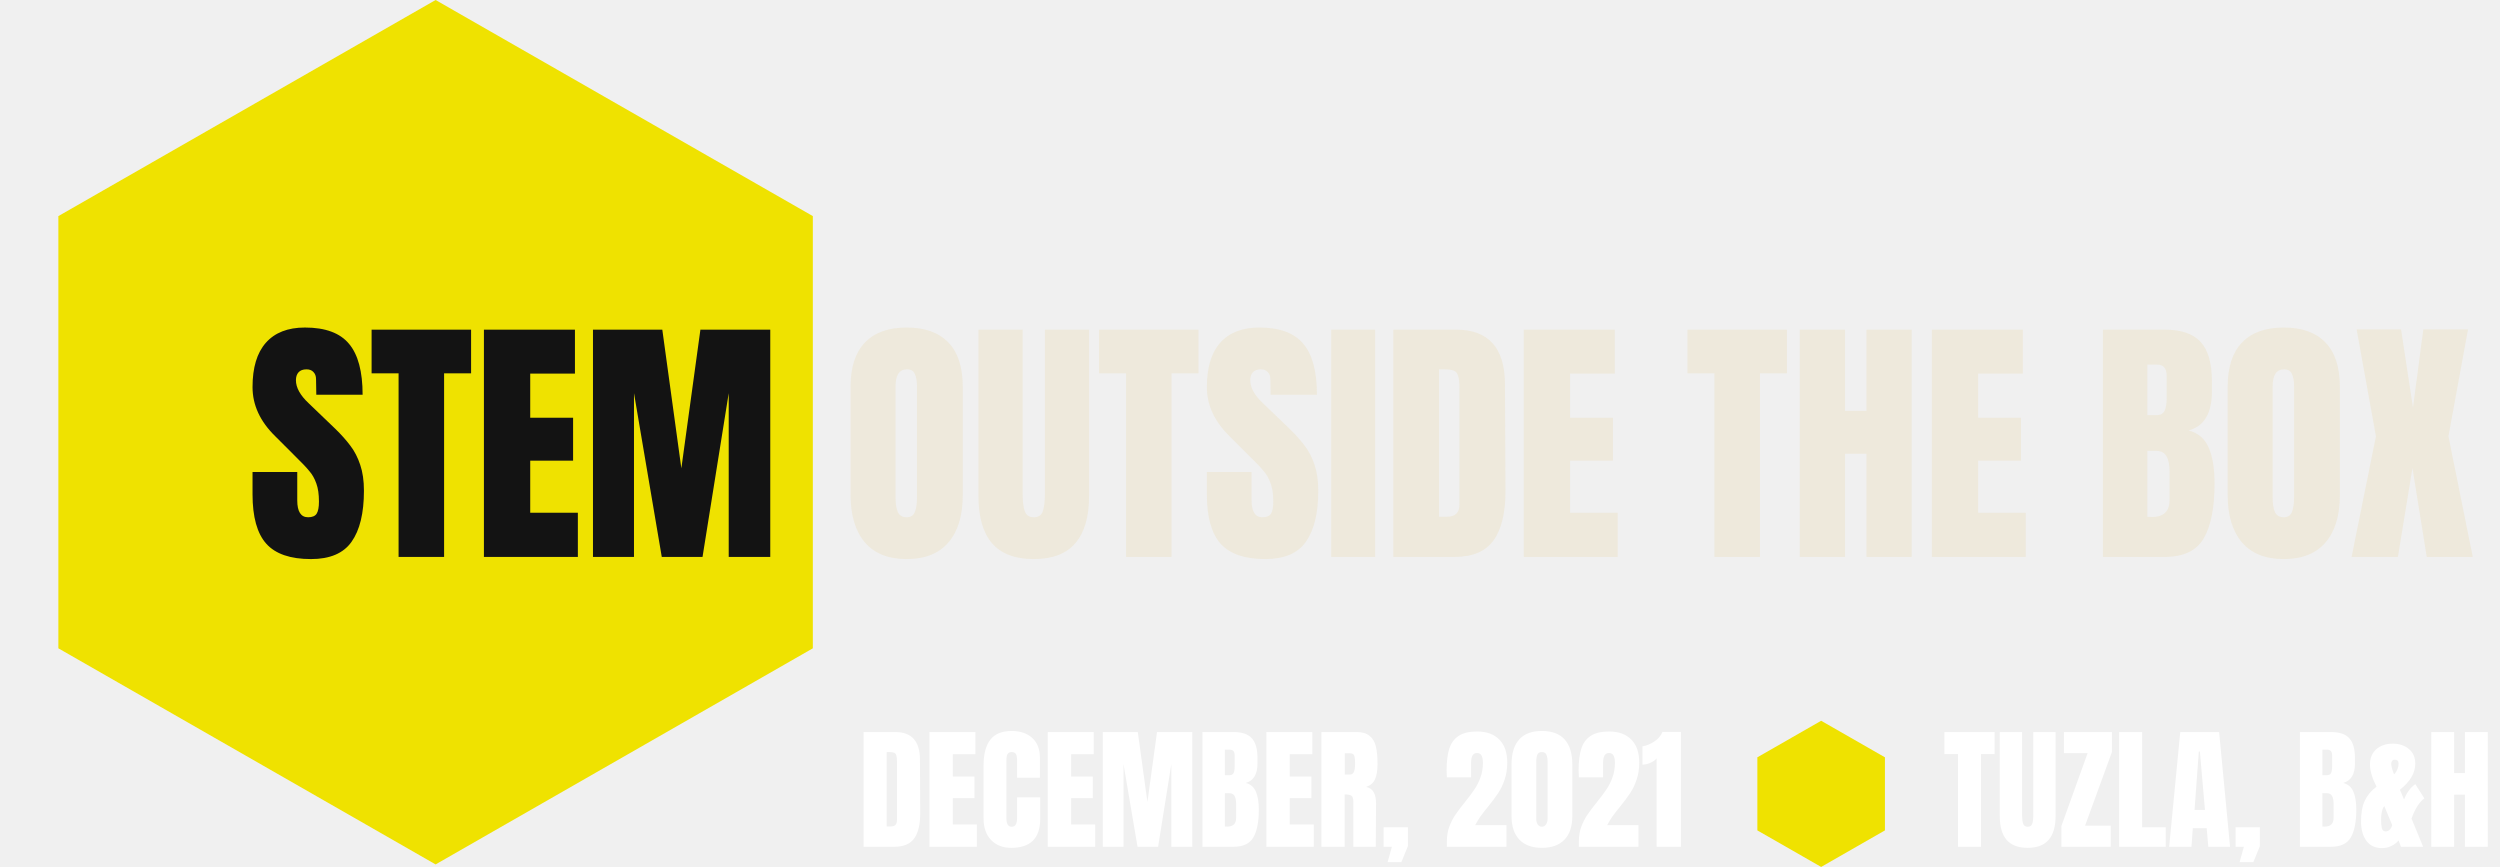
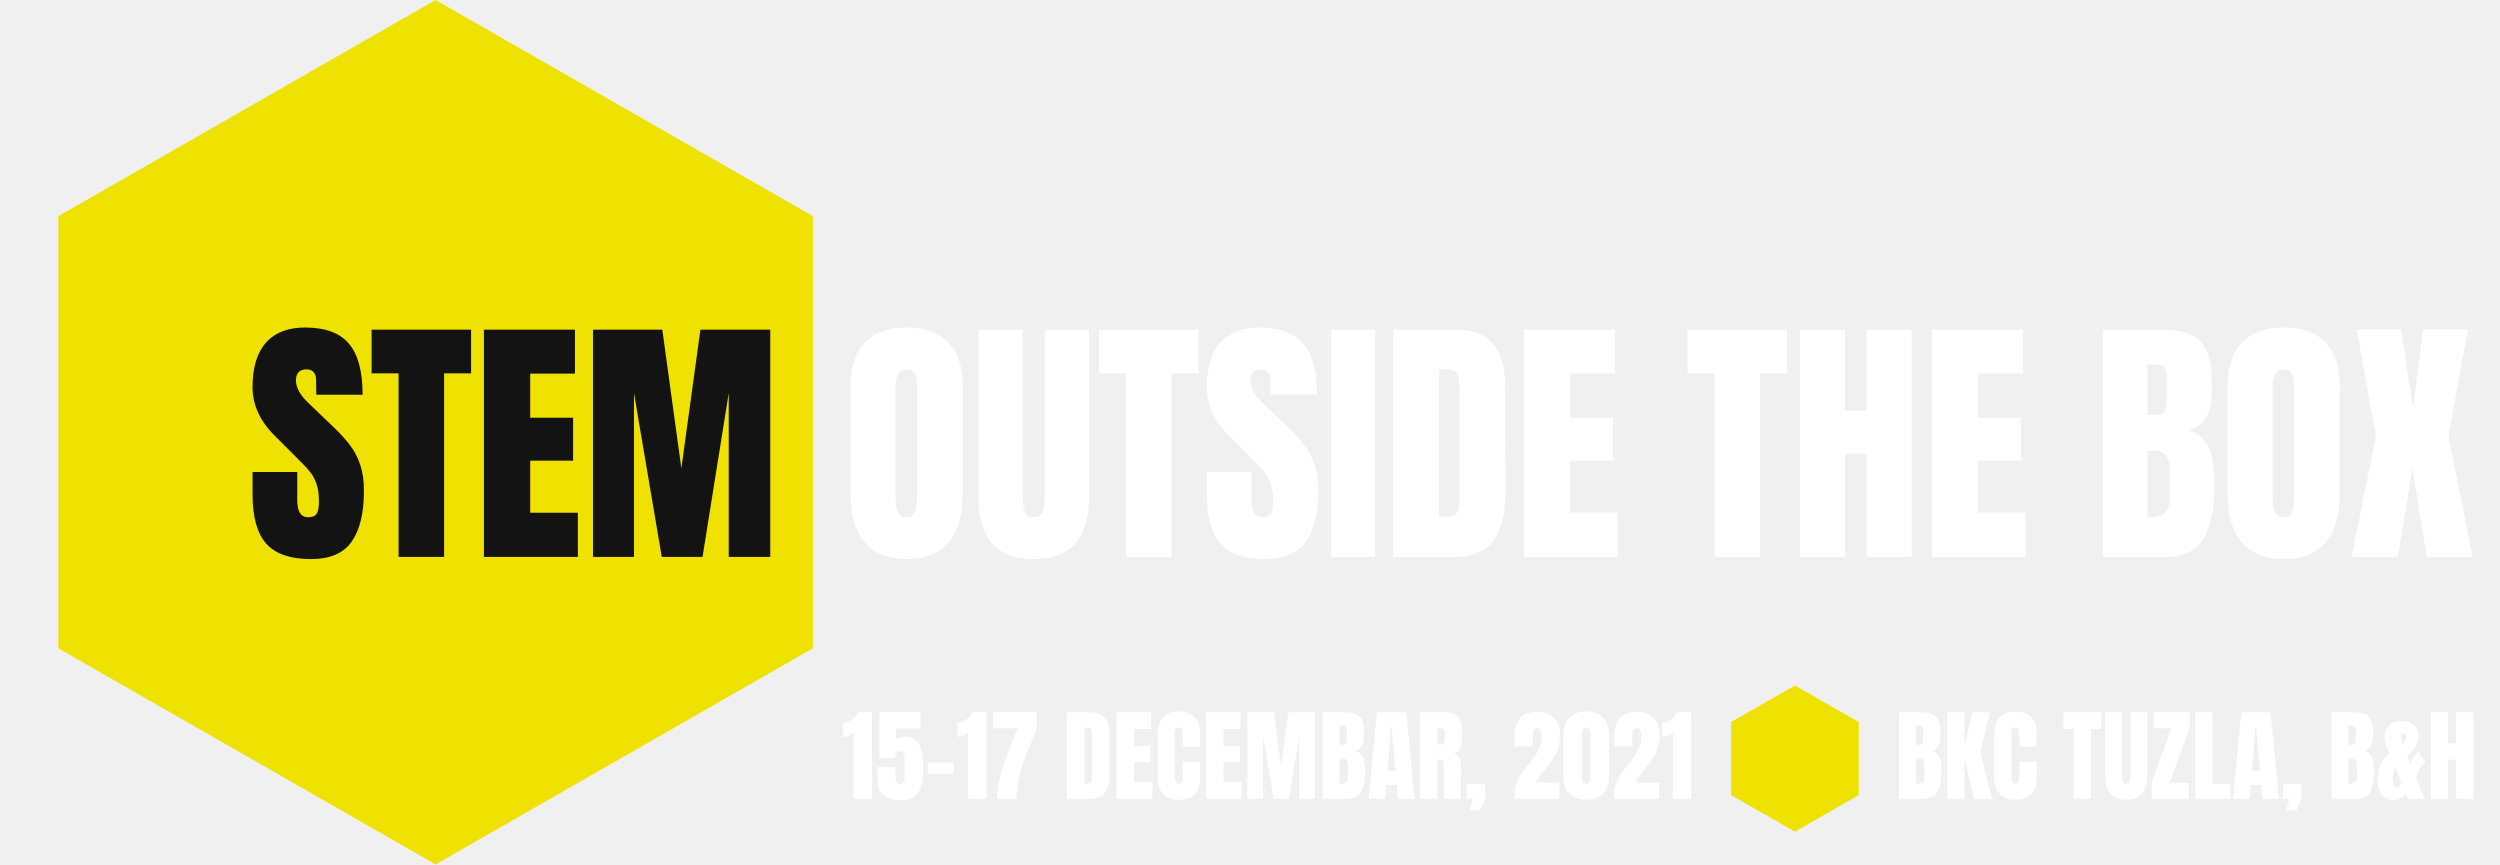
- <svg xmlns="http://www.w3.org/2000/svg" width="992" height="344" viewBox="0 0 992 344" fill="none">
-   <path d="M342.668 290.473H355.229C358.48 290.473 360.918 291.374 362.543 293.176C364.169 294.978 364.999 297.646 365.034 301.179L365.14 322.485C365.176 326.972 364.398 330.347 362.808 332.608C361.218 334.869 358.586 336 354.911 336H342.668V290.473ZM353.427 327.944C355.088 327.944 355.918 327.131 355.918 325.506V302.027C355.918 301.002 355.83 300.243 355.653 299.748C355.512 299.218 355.229 298.865 354.805 298.688C354.381 298.511 353.728 298.423 352.844 298.423H351.837V327.944H353.427ZM368.806 336V290.473H387.038V299.271H378.081V308.122H386.667V316.708H378.081V327.149H387.621V336H368.806ZM401.248 336.424C397.926 336.424 395.259 335.382 393.245 333.297C391.266 331.212 390.277 328.35 390.277 324.711V303.723C390.277 299.2 391.178 295.791 392.98 293.494C394.782 291.197 397.608 290.049 401.46 290.049C404.816 290.049 407.519 290.968 409.569 292.805C411.618 294.642 412.643 297.292 412.643 300.755V308.599H403.58V301.868C403.58 300.561 403.421 299.66 403.103 299.165C402.785 298.67 402.237 298.423 401.46 298.423C400.647 298.423 400.082 298.706 399.764 299.271C399.481 299.836 399.34 300.667 399.34 301.762V324.605C399.34 325.806 399.516 326.69 399.87 327.255C400.223 327.785 400.753 328.05 401.46 328.05C402.873 328.05 403.58 326.902 403.58 324.605V316.39H412.749V324.976C412.749 332.608 408.915 336.424 401.248 336.424ZM415.75 336V290.473H433.982V299.271H425.025V308.122H433.611V316.708H425.025V327.149H434.565V336H415.75ZM437.592 336V290.473H451.478L455.294 318.245L459.11 290.473H473.102V336H464.781V303.193L459.534 336H451.372L445.807 303.193V336H437.592ZM477.135 290.473H489.484C492.805 290.473 495.208 291.286 496.692 292.911C498.211 294.536 498.971 297.186 498.971 300.861V302.875C498.971 307.221 497.416 309.818 494.307 310.666C496.215 311.161 497.558 312.309 498.335 314.111C499.112 315.913 499.501 318.298 499.501 321.266C499.501 326.107 498.777 329.781 497.328 332.29C495.879 334.763 493.265 336 489.484 336H477.135V290.473ZM487.894 307.592C488.671 307.592 489.201 307.309 489.484 306.744C489.767 306.143 489.908 305.313 489.908 304.253V299.695C489.908 298.211 489.254 297.469 487.947 297.469H486.039V307.592H487.894ZM486.94 327.997C489.307 327.997 490.491 326.866 490.491 324.605V318.934C490.491 317.556 490.279 316.514 489.855 315.807C489.466 315.1 488.76 314.747 487.735 314.747H486.039V327.944L486.94 327.997ZM502.496 336V290.473H520.728V299.271H511.771V308.122H520.357V316.708H511.771V327.149H521.311V336H502.496ZM524.338 290.473H538.33C540.556 290.473 542.27 290.985 543.471 292.01C544.708 292.999 545.538 294.413 545.962 296.25C546.386 298.052 546.598 300.366 546.598 303.193C546.598 305.772 546.263 307.786 545.591 309.235C544.92 310.684 543.754 311.691 542.093 312.256C543.471 312.539 544.461 313.228 545.061 314.323C545.697 315.418 546.015 316.902 546.015 318.775L545.909 336H537.005V318.192C537.005 316.92 536.758 316.107 536.263 315.754C535.769 315.401 534.868 315.224 533.56 315.224V336H524.338V290.473ZM535.786 307.327C537.058 307.327 537.694 305.949 537.694 303.193C537.694 301.992 537.641 301.091 537.535 300.49C537.429 299.889 537.235 299.483 536.952 299.271C536.67 299.024 536.263 298.9 535.733 298.9H533.613V307.327H535.786ZM550.603 342.095L552.299 336H549.013V328.262H558.659V335.735L556.062 342.095H550.603ZM574.119 333.827C574.119 331.742 574.437 329.817 575.073 328.05C575.745 326.283 576.557 324.693 577.511 323.28C578.465 321.867 579.72 320.206 581.274 318.298C582.864 316.319 584.119 314.641 585.037 313.263C585.991 311.885 586.786 310.313 587.422 308.546C588.094 306.744 588.429 304.801 588.429 302.716C588.429 301.479 588.253 300.525 587.899 299.854C587.546 299.147 586.91 298.794 585.991 298.794C584.472 298.794 583.712 300.154 583.712 302.875V308.44H574.119L574.013 305.631C574.013 302.168 574.367 299.324 575.073 297.098C575.78 294.872 577.017 293.176 578.783 292.01C580.55 290.844 582.988 290.261 586.097 290.261C589.913 290.261 592.864 291.339 594.948 293.494C597.033 295.614 598.075 298.635 598.075 302.557C598.075 305.066 597.722 307.345 597.015 309.394C596.344 311.408 595.496 313.175 594.471 314.694C593.482 316.213 592.157 317.998 590.496 320.047C589.295 321.496 588.288 322.785 587.475 323.916C586.698 325.047 585.991 326.213 585.355 327.414H597.757V336H574.119V333.827ZM611.81 336.424C607.958 336.424 604.99 335.346 602.906 333.191C600.821 331 599.779 327.891 599.779 323.863V303.299C599.779 298.988 600.786 295.702 602.8 293.441C604.814 291.18 607.817 290.049 611.81 290.049C615.838 290.049 618.859 291.18 620.873 293.441C622.887 295.702 623.894 298.988 623.894 303.299V323.863C623.894 327.926 622.851 331.036 620.767 333.191C618.682 335.346 615.696 336.424 611.81 336.424ZM611.81 328.05C612.481 328.05 613.029 327.75 613.453 327.149C613.877 326.513 614.089 325.771 614.089 324.923V302.451C614.089 301.144 613.93 300.154 613.612 299.483C613.329 298.776 612.728 298.423 611.81 298.423C610.891 298.423 610.29 298.776 610.008 299.483C609.725 300.154 609.584 301.144 609.584 302.451V324.923C609.584 325.771 609.778 326.513 610.167 327.149C610.591 327.75 611.138 328.05 611.81 328.05ZM626.498 333.827C626.498 331.742 626.816 329.817 627.452 328.05C628.124 326.283 628.936 324.693 629.89 323.28C630.844 321.867 632.099 320.206 633.653 318.298C635.243 316.319 636.498 314.641 637.416 313.263C638.37 311.885 639.165 310.313 639.801 308.546C640.473 306.744 640.808 304.801 640.808 302.716C640.808 301.479 640.632 300.525 640.278 299.854C639.925 299.147 639.289 298.794 638.37 298.794C636.851 298.794 636.091 300.154 636.091 302.875V308.44H626.498L626.392 305.631C626.392 302.168 626.746 299.324 627.452 297.098C628.159 294.872 629.396 293.176 631.162 292.01C632.929 290.844 635.367 290.261 638.476 290.261C642.292 290.261 645.243 291.339 647.327 293.494C649.412 295.614 650.454 298.635 650.454 302.557C650.454 305.066 650.101 307.345 649.394 309.394C648.723 311.408 647.875 313.175 646.85 314.694C645.861 316.213 644.536 317.998 642.875 320.047C641.674 321.496 640.667 322.785 639.854 323.916C639.077 325.047 638.37 326.213 637.734 327.414H650.136V336H626.498V333.827ZM657.352 300.914C656.751 301.656 655.903 302.257 654.808 302.716C653.748 303.175 652.723 303.405 651.734 303.405V296.144C653.288 295.897 654.825 295.278 656.345 294.289C657.899 293.3 659.012 292.01 659.684 290.42H666.998V336H657.352V300.914Z" fill="white" />
-   <path d="M776.944 336V299.218H771.538V290.473H791.466V299.218H786.06V336H776.944ZM804.582 336.424C800.837 336.424 798.046 335.364 796.208 333.244C794.406 331.124 793.505 327.979 793.505 323.81V290.473H802.356V323.439C802.356 324.888 802.498 326.018 802.78 326.831C803.063 327.644 803.664 328.05 804.582 328.05C805.501 328.05 806.102 327.661 806.384 326.884C806.667 326.071 806.808 324.923 806.808 323.439V290.473H815.659V323.81C815.659 327.979 814.741 331.124 812.903 333.244C811.101 335.364 808.328 336.424 804.582 336.424ZM817.972 336V327.732L828.36 298.847H818.979V290.473H838.006V298.423L827.353 327.626H837.529V336H817.972ZM840.876 336V290.473H849.992V328.262H859.373V336H840.876ZM860.723 336L865.122 290.473H880.545L884.891 336H876.252L875.616 328.633H870.104L869.574 336H860.723ZM870.793 321.372H874.927L872.913 298.211H872.489L870.793 321.372ZM888.672 342.095L890.368 336H887.082V328.262H896.728V335.735L894.131 342.095H888.672ZM912.613 290.473H924.962C928.283 290.473 930.686 291.286 932.17 292.911C933.689 294.536 934.449 297.186 934.449 300.861V302.875C934.449 307.221 932.894 309.818 929.785 310.666C931.693 311.161 933.035 312.309 933.813 314.111C934.59 315.913 934.979 318.298 934.979 321.266C934.979 326.107 934.254 329.781 932.806 332.29C931.357 334.763 928.742 336 924.962 336H912.613V290.473ZM923.372 307.592C924.149 307.592 924.679 307.309 924.962 306.744C925.244 306.143 925.386 305.313 925.386 304.253V299.695C925.386 298.211 924.732 297.469 923.425 297.469H921.517V307.592H923.372ZM922.418 327.997C924.785 327.997 925.969 326.866 925.969 324.605V318.934C925.969 317.556 925.757 316.514 925.333 315.807C924.944 315.1 924.237 314.747 923.213 314.747H921.517V327.944L922.418 327.997ZM945.182 336.53C942.461 336.53 940.394 335.558 938.981 333.615C937.568 331.672 936.861 329.145 936.861 326.036C936.861 322.573 937.356 319.8 938.345 317.715C939.334 315.595 940.889 313.74 943.009 312.15C941.278 308.758 940.412 305.825 940.412 303.352C940.412 300.773 941.242 298.759 942.903 297.31C944.599 295.826 946.772 295.084 949.422 295.084C952.037 295.084 954.174 295.791 955.835 297.204C957.531 298.582 958.379 300.525 958.379 303.034C958.379 306.709 956.347 310.154 952.284 313.369L953.927 317.238C954.916 314.623 956.4 312.592 958.379 311.143L961.983 316.761C959.898 318.386 958.202 321.072 956.895 324.817L961.506 336H952.708L951.754 333.509C951.012 334.392 950.058 335.117 948.892 335.682C947.761 336.247 946.525 336.53 945.182 336.53ZM950.376 306.797C950.729 306.408 951.047 305.861 951.33 305.154C951.613 304.412 951.754 303.705 951.754 303.034C951.754 301.974 951.242 301.444 950.217 301.444C949.793 301.444 949.457 301.603 949.21 301.921C948.963 302.204 948.839 302.575 948.839 303.034C948.839 303.953 949.21 305.366 949.952 307.274L950.376 306.797ZM946.613 329.905C947.284 329.905 947.85 329.658 948.309 329.163C948.768 328.633 949.069 328.032 949.21 327.361L946.083 319.835L945.765 320.312C945.482 320.736 945.253 321.407 945.076 322.326C944.899 323.245 944.811 324.146 944.811 325.029V325.294C944.811 326.672 944.917 327.785 945.129 328.633C945.341 329.481 945.836 329.905 946.613 329.905ZM964.733 336V290.473H973.796V306.744H978.089V290.473H987.152V336H978.089V315.33H973.796V336H964.733Z" fill="white" />
+ <svg xmlns="http://www.w3.org/2000/svg" width="992" height="343" viewBox="0 0 992 343" fill="none">
+   <path d="M338.72 290.52C338.267 291.08 337.627 291.533 336.8 291.88C336 292.227 335.227 292.4 334.48 292.4V286.92C335.653 286.733 336.813 286.267 337.96 285.52C339.133 284.773 339.973 283.8 340.48 282.6H346V317H338.72V290.52ZM357.122 317.48C354.376 317.48 352.189 316.813 350.562 315.48C348.936 314.12 348.122 312.12 348.122 309.48V304.4H355.282V307.32C355.282 308.493 355.402 309.413 355.642 310.08C355.882 310.747 356.376 311.08 357.122 311.08C357.816 311.08 358.282 310.853 358.522 310.4C358.789 309.947 358.922 309.28 358.922 308.4V301.64C358.922 300.547 358.802 299.68 358.562 299.04C358.349 298.373 357.882 298.04 357.162 298.04C355.856 298.04 355.202 298.987 355.202 300.88H348.922V282.6H365.282V289.04H355.442V293.88C355.789 293.427 356.256 293.053 356.842 292.76C357.429 292.467 358.096 292.32 358.842 292.32C361.722 292.32 363.682 293.333 364.722 295.36C365.789 297.387 366.322 300.253 366.322 303.96C366.322 307.027 366.096 309.52 365.642 311.44C365.216 313.333 364.336 314.813 363.002 315.88C361.669 316.947 359.709 317.48 357.122 317.48ZM368.168 307.04V302.52H378.248V307.04H368.168ZM384.15 290.52C383.696 291.08 383.056 291.533 382.23 291.88C381.43 292.227 380.656 292.4 379.91 292.4V286.92C381.083 286.733 382.243 286.267 383.39 285.52C384.563 284.773 385.403 283.8 385.91 282.6H391.43V317H384.15V290.52ZM395.512 317C395.752 313.32 396.339 309.88 397.272 306.68C398.232 303.48 399.552 299.773 401.232 295.56C401.765 294.227 402.152 293.227 402.392 292.56L403.752 288.96H394.032V282.6H411.392V287.72C411.259 288.973 410.979 290.173 410.552 291.32C410.152 292.44 409.579 293.813 408.832 295.44C408.245 296.667 407.792 297.693 407.472 298.52C406.325 301.48 405.392 304.467 404.672 307.48C403.952 310.467 403.485 313.64 403.272 317H395.512ZM423.333 282.64H432.813C435.266 282.64 437.106 283.32 438.333 284.68C439.559 286.04 440.186 288.053 440.213 290.72L440.293 306.8C440.319 310.187 439.733 312.733 438.533 314.44C437.333 316.147 435.346 317 432.573 317H423.333V282.64ZM431.453 310.92C432.706 310.92 433.333 310.307 433.333 309.08V291.36C433.333 290.587 433.266 290.013 433.133 289.64C433.026 289.24 432.813 288.973 432.493 288.84C432.173 288.707 431.679 288.64 431.013 288.64H430.253V310.92H431.453ZM443.059 317V282.64H456.819V289.28H450.059V295.96H456.539V302.44H450.059V310.32H457.259V317H443.059ZM467.543 317.32C465.037 317.32 463.023 316.533 461.503 314.96C460.01 313.387 459.263 311.227 459.263 308.48V292.64C459.263 289.227 459.943 286.653 461.303 284.92C462.663 283.187 464.797 282.32 467.703 282.32C470.237 282.32 472.277 283.013 473.823 284.4C475.37 285.787 476.143 287.787 476.143 290.4V296.32H469.303V291.24C469.303 290.253 469.183 289.573 468.943 289.2C468.703 288.827 468.29 288.64 467.703 288.64C467.09 288.64 466.663 288.853 466.423 289.28C466.21 289.707 466.103 290.333 466.103 291.16V308.4C466.103 309.307 466.237 309.973 466.503 310.4C466.77 310.8 467.17 311 467.703 311C468.77 311 469.303 310.133 469.303 308.4V302.2H476.223V308.68C476.223 314.44 473.33 317.32 467.543 317.32ZM478.489 317V282.64H492.249V289.28H485.489V295.96H491.969V302.44H485.489V310.32H492.689V317H478.489ZM494.973 317V282.64H505.453L508.333 303.6L511.213 282.64H521.773V317H515.493V292.24L511.533 317H505.373L501.173 292.24V317H494.973ZM524.817 282.64H534.137C536.644 282.64 538.457 283.253 539.577 284.48C540.724 285.707 541.297 287.707 541.297 290.48V292C541.297 295.28 540.124 297.24 537.777 297.88C539.217 298.253 540.23 299.12 540.817 300.48C541.404 301.84 541.697 303.64 541.697 305.88C541.697 309.533 541.15 312.307 540.057 314.2C538.964 316.067 536.99 317 534.137 317H524.817V282.64ZM532.937 295.56C533.524 295.56 533.924 295.347 534.137 294.92C534.35 294.467 534.457 293.84 534.457 293.04V289.6C534.457 288.48 533.964 287.92 532.977 287.92H531.537V295.56H532.937ZM532.217 310.96C534.004 310.96 534.897 310.107 534.897 308.4V304.12C534.897 303.08 534.737 302.293 534.417 301.76C534.124 301.227 533.59 300.96 532.817 300.96H531.537V310.92L532.217 310.96ZM543.038 317L546.358 282.64H557.998L561.278 317H554.758L554.278 311.44H550.118L549.718 317H543.038ZM550.638 305.96H553.758L552.238 288.48H551.918L550.638 305.96ZM563.372 282.64H573.932C575.612 282.64 576.905 283.027 577.812 283.8C578.745 284.547 579.372 285.613 579.692 287C580.012 288.36 580.172 290.107 580.172 292.24C580.172 294.187 579.918 295.707 579.412 296.8C578.905 297.893 578.025 298.653 576.772 299.08C577.812 299.293 578.558 299.813 579.012 300.64C579.492 301.467 579.732 302.587 579.732 304L579.652 317H572.932V303.56C572.932 302.6 572.745 301.987 572.372 301.72C571.998 301.453 571.318 301.32 570.332 301.32V317H563.372V282.64ZM572.012 295.36C572.972 295.36 573.452 294.32 573.452 292.24C573.452 291.333 573.412 290.653 573.332 290.2C573.252 289.747 573.105 289.44 572.892 289.28C572.678 289.093 572.372 289 571.972 289H570.372V295.36H572.012ZM583.194 321.6L584.474 317H581.994V311.16H589.274V316.8L587.314 321.6H583.194ZM600.942 315.36C600.942 313.787 601.182 312.333 601.662 311C602.169 309.667 602.782 308.467 603.502 307.4C604.222 306.333 605.169 305.08 606.342 303.64C607.542 302.147 608.489 300.88 609.182 299.84C609.902 298.8 610.502 297.613 610.982 296.28C611.489 294.92 611.742 293.453 611.742 291.88C611.742 290.947 611.609 290.227 611.342 289.72C611.076 289.187 610.596 288.92 609.902 288.92C608.756 288.92 608.182 289.947 608.182 292V296.2H600.942L600.862 294.08C600.862 291.467 601.129 289.32 601.662 287.64C602.196 285.96 603.129 284.68 604.462 283.8C605.796 282.92 607.636 282.48 609.982 282.48C612.862 282.48 615.089 283.293 616.662 284.92C618.236 286.52 619.022 288.8 619.022 291.76C619.022 293.653 618.756 295.373 618.222 296.92C617.716 298.44 617.076 299.773 616.302 300.92C615.556 302.067 614.556 303.413 613.302 304.96C612.396 306.053 611.636 307.027 611.022 307.88C610.436 308.733 609.902 309.613 609.422 310.52H618.782V317H600.942V315.36ZM629.388 317.32C626.481 317.32 624.241 316.507 622.668 314.88C621.094 313.227 620.308 310.88 620.308 307.84V292.32C620.308 289.067 621.068 286.587 622.588 284.88C624.108 283.173 626.374 282.32 629.388 282.32C632.428 282.32 634.708 283.173 636.228 284.88C637.748 286.587 638.508 289.067 638.508 292.32V307.84C638.508 310.907 637.721 313.253 636.148 314.88C634.574 316.507 632.321 317.32 629.388 317.32ZM629.388 311C629.894 311 630.308 310.773 630.628 310.32C630.948 309.84 631.108 309.28 631.108 308.64V291.68C631.108 290.693 630.988 289.947 630.748 289.44C630.534 288.907 630.081 288.64 629.388 288.64C628.694 288.64 628.241 288.907 628.028 289.44C627.814 289.947 627.708 290.693 627.708 291.68V308.64C627.708 309.28 627.854 309.84 628.148 310.32C628.468 310.773 628.881 311 629.388 311ZM640.473 315.36C640.473 313.787 640.713 312.333 641.193 311C641.7 309.667 642.313 308.467 643.033 307.4C643.753 306.333 644.7 305.08 645.873 303.64C647.073 302.147 648.02 300.88 648.713 299.84C649.433 298.8 650.033 297.613 650.513 296.28C651.02 294.92 651.273 293.453 651.273 291.88C651.273 290.947 651.14 290.227 650.873 289.72C650.607 289.187 650.127 288.92 649.433 288.92C648.287 288.92 647.713 289.947 647.713 292V296.2H640.473L640.393 294.08C640.393 291.467 640.66 289.32 641.193 287.64C641.727 285.96 642.66 284.68 643.993 283.8C645.327 282.92 647.167 282.48 649.513 282.48C652.393 282.48 654.62 283.293 656.193 284.92C657.767 286.52 658.553 288.8 658.553 291.76C658.553 293.653 658.287 295.373 657.753 296.92C657.247 298.44 656.607 299.773 655.833 300.92C655.087 302.067 654.087 303.413 652.833 304.96C651.927 306.053 651.167 307.027 650.553 307.88C649.967 308.733 649.433 309.613 648.953 310.52H658.313V317H640.473V315.36ZM663.759 290.52C663.306 291.08 662.666 291.533 661.839 291.88C661.039 292.227 660.266 292.4 659.519 292.4V286.92C660.692 286.733 661.852 286.267 662.999 285.52C664.172 284.773 665.012 283.8 665.519 282.6H671.039V317H663.759V290.52Z" fill="white" />
+   <path d="M753.52 282.64H762.84C765.347 282.64 767.16 283.253 768.28 284.48C769.427 285.707 770 287.707 770 290.48V292C770 295.28 768.827 297.24 766.48 297.88C767.92 298.253 768.933 299.12 769.52 300.48C770.107 301.84 770.4 303.64 770.4 305.88C770.4 309.533 769.853 312.307 768.76 314.2C767.667 316.067 765.693 317 762.84 317H753.52V282.64ZM761.64 295.56C762.227 295.56 762.627 295.347 762.84 294.92C763.053 294.467 763.16 293.84 763.16 293.04V289.6C763.16 288.48 762.667 287.92 761.68 287.92H760.24V295.56H761.64ZM760.92 310.96C762.707 310.96 763.6 310.107 763.6 308.4V304.12C763.6 303.08 763.44 302.293 763.12 301.76C762.827 301.227 762.293 300.96 761.52 300.96H760.24V310.92L760.92 310.96ZM772.661 317V282.64H779.461V296.4L782.661 282.64H789.581L785.741 298.36L790.381 317H783.261L779.501 300.36V317H772.661ZM799.528 317.32C797.021 317.32 795.008 316.533 793.488 314.96C791.994 313.387 791.248 311.227 791.248 308.48V292.64C791.248 289.227 791.928 286.653 793.288 284.92C794.648 283.187 796.781 282.32 799.688 282.32C802.221 282.32 804.261 283.013 805.808 284.4C807.354 285.787 808.128 287.787 808.128 290.4V296.32H801.288V291.24C801.288 290.253 801.168 289.573 800.928 289.2C800.688 288.827 800.274 288.64 799.688 288.64C799.074 288.64 798.648 288.853 798.408 289.28C798.194 289.707 798.088 290.333 798.088 291.16V308.4C798.088 309.307 798.221 309.973 798.488 310.4C798.754 310.8 799.154 311 799.688 311C800.754 311 801.288 310.133 801.288 308.4V302.2H808.208V308.68C808.208 314.44 805.314 317.32 799.528 317.32ZM822.808 317V289.24H818.728V282.64H833.768V289.24H829.688V317H822.808ZM843.668 317.32C840.841 317.32 838.734 316.52 837.348 314.92C835.988 313.32 835.308 310.947 835.308 307.8V282.64H841.988V307.52C841.988 308.613 842.094 309.467 842.308 310.08C842.521 310.693 842.974 311 843.668 311C844.361 311 844.814 310.707 845.028 310.12C845.241 309.507 845.348 308.64 845.348 307.52V282.64H852.028V307.8C852.028 310.947 851.334 313.32 849.948 314.92C848.588 316.52 846.494 317.32 843.668 317.32ZM853.773 317V310.76L861.613 288.96H854.533V282.64H868.893V288.64L860.853 310.68H868.533V317H853.773ZM871.059 317V282.64H877.939V311.16H885.019V317H871.059ZM886.038 317L889.358 282.64H900.998L904.278 317H897.758L897.278 311.44H893.118L892.718 317H886.038ZM893.638 305.96H896.758L895.238 288.48H894.918L893.638 305.96ZM907.132 321.6L908.412 317H905.932V311.16H913.212V316.8L911.252 321.6H907.132ZM925.2 282.64H934.52C937.026 282.64 938.84 283.253 939.96 284.48C941.106 285.707 941.68 287.707 941.68 290.48V292C941.68 295.28 940.506 297.24 938.16 297.88C939.6 298.253 940.613 299.12 941.2 300.48C941.786 301.84 942.08 303.64 942.08 305.88C942.08 309.533 941.533 312.307 940.44 314.2C939.346 316.067 937.373 317 934.52 317H925.2V282.64ZM933.32 295.56C933.906 295.56 934.306 295.347 934.52 294.92C934.733 294.467 934.84 293.84 934.84 293.04V289.6C934.84 288.48 934.346 287.92 933.36 287.92H931.92V295.56H933.32ZM932.6 310.96C934.386 310.96 935.28 310.107 935.28 308.4V304.12C935.28 303.08 935.12 302.293 934.8 301.76C934.506 301.227 933.973 300.96 933.2 300.96H931.92V310.92L932.6 310.96ZM949.78 317.4C947.727 317.4 946.167 316.667 945.1 315.2C944.034 313.733 943.5 311.827 943.5 309.48C943.5 306.867 943.874 304.773 944.62 303.2C945.367 301.6 946.54 300.2 948.14 299C946.834 296.44 946.18 294.227 946.18 292.36C946.18 290.413 946.807 288.893 948.06 287.8C949.34 286.68 950.98 286.12 952.98 286.12C954.954 286.12 956.567 286.653 957.82 287.72C959.1 288.76 959.74 290.227 959.74 292.12C959.74 294.893 958.207 297.493 955.14 299.92L956.38 302.84C957.127 300.867 958.247 299.333 959.74 298.24L962.46 302.48C960.887 303.707 959.607 305.733 958.62 308.56L962.1 317H955.46L954.74 315.12C954.18 315.787 953.46 316.333 952.58 316.76C951.727 317.187 950.794 317.4 949.78 317.4ZM953.7 294.96C953.967 294.667 954.207 294.253 954.42 293.72C954.634 293.16 954.74 292.627 954.74 292.12C954.74 291.32 954.354 290.92 953.58 290.92C953.26 290.92 953.007 291.04 952.82 291.28C952.634 291.493 952.54 291.773 952.54 292.12C952.54 292.813 952.82 293.88 953.38 295.32L953.7 294.96ZM950.86 312.4C951.367 312.4 951.794 312.213 952.14 311.84C952.487 311.44 952.714 310.987 952.82 310.48L950.46 304.8L950.22 305.16C950.007 305.48 949.834 305.987 949.7 306.68C949.567 307.373 949.5 308.053 949.5 308.72V308.92C949.5 309.96 949.58 310.8 949.74 311.44C949.9 312.08 950.274 312.4 950.86 312.4ZM964.536 317V282.64H971.376V294.92H974.616V282.64H981.456V317H974.616V301.4H971.376V317H964.536Z" fill="white" />
  <path d="M172.847 0L322.537 85.75V257.25L172.847 343L23.157 257.25V85.75L172.847 0Z" fill="#EFE200" />
-   <path d="M722.63 286L747.942 300.5V329.5L722.63 344L697.318 329.5V300.5L722.63 286Z" fill="#EFE200" />
+   <path d="M712.228 272L737.54 286.5V315.5L712.228 330L686.916 315.5V286.5L712.228 272Z" fill="#EFE200" />
  <path d="M123.41 221.84C115.22 221.84 109.305 219.81 105.665 215.75C102.025 211.69 100.205 205.145 100.205 196.115V187.295H117.95V198.53C117.95 203.01 119.385 205.25 122.255 205.25C123.865 205.25 124.985 204.795 125.615 203.885C126.245 202.905 126.56 201.295 126.56 199.055C126.56 196.115 126.21 193.7 125.51 191.81C124.81 189.85 123.9 188.24 122.78 186.98C121.73 185.65 119.805 183.62 117.005 180.89L109.235 173.12C103.215 167.24 100.205 160.73 100.205 153.59C100.205 145.89 101.955 140.045 105.455 136.055C109.025 131.995 114.205 129.965 120.995 129.965C129.115 129.965 134.96 132.135 138.53 136.475C142.1 140.745 143.885 147.465 143.885 156.635H125.51L125.405 150.44C125.405 149.25 125.055 148.305 124.355 147.605C123.725 146.905 122.815 146.555 121.625 146.555C120.225 146.555 119.175 146.94 118.475 147.71C117.775 148.48 117.425 149.53 117.425 150.86C117.425 153.8 119.105 156.845 122.465 159.995L132.965 170.075C135.415 172.455 137.445 174.73 139.055 176.9C140.665 179 141.96 181.52 142.94 184.46C143.92 187.33 144.41 190.76 144.41 194.75C144.41 203.64 142.765 210.395 139.475 215.015C136.255 219.565 130.9 221.84 123.41 221.84ZM158.158 221V148.13H147.448V130.805H186.928V148.13H176.218V221H158.158ZM192.019 221V130.805H228.139V148.235H210.394V165.77H227.404V182.78H210.394V203.465H229.294V221H192.019ZM235.291 221V130.805H262.801L270.361 185.825L277.921 130.805H305.641V221H289.156V156.005L278.761 221H262.591L251.566 156.005V221H235.291Z" fill="#131313" />
-   <path d="M359.765 221.84C352.485 221.84 346.955 219.635 343.175 215.225C339.395 210.745 337.505 204.48 337.505 196.43V153.485C337.505 145.715 339.395 139.87 343.175 135.95C346.955 131.96 352.485 129.965 359.765 129.965C367.045 129.965 372.575 131.96 376.355 135.95C380.135 139.87 382.025 145.715 382.025 153.485V196.43C382.025 204.55 380.135 210.815 376.355 215.225C372.575 219.635 367.045 221.84 359.765 221.84ZM359.765 205.25C361.375 205.25 362.46 204.55 363.02 203.15C363.58 201.75 363.86 199.79 363.86 197.27V153.17C363.86 151.21 363.58 149.635 363.02 148.445C362.53 147.185 361.48 146.555 359.87 146.555C356.86 146.555 355.355 148.83 355.355 153.38V197.375C355.355 199.965 355.67 201.925 356.3 203.255C356.93 204.585 358.085 205.25 359.765 205.25ZM410.199 221.84C402.779 221.84 397.249 219.74 393.609 215.54C390.039 211.34 388.254 205.11 388.254 196.85V130.805H405.789V196.115C405.789 198.985 406.069 201.225 406.629 202.835C407.189 204.445 408.379 205.25 410.199 205.25C412.019 205.25 413.209 204.48 413.769 202.94C414.329 201.33 414.609 199.055 414.609 196.115V130.805H432.144V196.85C432.144 205.11 430.324 211.34 426.684 215.54C423.114 219.74 417.619 221.84 410.199 221.84ZM446.806 221V148.13H436.096V130.805H475.576V148.13H464.866V221H446.806ZM502.087 221.84C493.897 221.84 487.982 219.81 484.342 215.75C480.702 211.69 478.882 205.145 478.882 196.115V187.295H496.627V198.53C496.627 203.01 498.062 205.25 500.932 205.25C502.542 205.25 503.662 204.795 504.292 203.885C504.922 202.905 505.237 201.295 505.237 199.055C505.237 196.115 504.887 193.7 504.187 191.81C503.487 189.85 502.577 188.24 501.457 186.98C500.407 185.65 498.482 183.62 495.682 180.89L487.912 173.12C481.892 167.24 478.882 160.73 478.882 153.59C478.882 145.89 480.632 140.045 484.132 136.055C487.702 131.995 492.882 129.965 499.672 129.965C507.792 129.965 513.637 132.135 517.207 136.475C520.777 140.745 522.562 147.465 522.562 156.635H504.187L504.082 150.44C504.082 149.25 503.732 148.305 503.032 147.605C502.402 146.905 501.492 146.555 500.302 146.555C498.902 146.555 497.852 146.94 497.152 147.71C496.452 148.48 496.102 149.53 496.102 150.86C496.102 153.8 497.782 156.845 501.142 159.995L511.642 170.075C514.092 172.455 516.122 174.73 517.732 176.9C519.342 179 520.637 181.52 521.617 184.46C522.597 187.33 523.087 190.76 523.087 194.75C523.087 203.64 521.442 210.395 518.152 215.015C514.932 219.565 509.577 221.84 502.087 221.84ZM528.225 221V130.805H545.655V221H528.225ZM552.854 130.805H577.739C584.179 130.805 589.009 132.59 592.229 136.16C595.449 139.73 597.094 145.015 597.164 152.015L597.374 194.225C597.444 203.115 595.904 209.8 592.754 214.28C589.604 218.76 584.389 221 577.109 221H552.854V130.805ZM574.169 205.04C577.459 205.04 579.104 203.43 579.104 200.21V153.695C579.104 151.665 578.929 150.16 578.579 149.18C578.299 148.13 577.739 147.43 576.899 147.08C576.059 146.73 574.764 146.555 573.014 146.555H571.019V205.04H574.169ZM604.636 221V130.805H640.756V148.235H623.011V165.77H640.021V182.78H623.011V203.465H641.911V221H604.636ZM680.287 221V148.13H669.577V130.805H709.057V148.13H698.347V221H680.287ZM714.148 221V130.805H732.103V163.04H740.608V130.805H758.563V221H740.608V180.05H732.103V221H714.148ZM766.546 221V130.805H802.666V148.235H784.921V165.77H801.931V182.78H784.921V203.465H803.821V221H766.546ZM834.427 130.805H858.892C865.472 130.805 870.232 132.415 873.172 135.635C876.182 138.855 877.687 144.105 877.687 151.385V155.375C877.687 163.985 874.607 169.13 868.447 170.81C872.227 171.79 874.887 174.065 876.427 177.635C877.967 181.205 878.737 185.93 878.737 191.81C878.737 201.4 877.302 208.68 874.432 213.65C871.562 218.55 866.382 221 858.892 221H834.427V130.805ZM855.742 164.72C857.282 164.72 858.332 164.16 858.892 163.04C859.452 161.85 859.732 160.205 859.732 158.105V149.075C859.732 146.135 858.437 144.665 855.847 144.665H852.067V164.72H855.742ZM853.852 205.145C858.542 205.145 860.887 202.905 860.887 198.425V187.19C860.887 184.46 860.467 182.395 859.627 180.995C858.857 179.595 857.457 178.895 855.427 178.895H852.067V205.04L853.852 205.145ZM906.196 221.84C898.916 221.84 893.386 219.635 889.606 215.225C885.826 210.745 883.936 204.48 883.936 196.43V153.485C883.936 145.715 885.826 139.87 889.606 135.95C893.386 131.96 898.916 129.965 906.196 129.965C913.476 129.965 919.006 131.96 922.786 135.95C926.566 139.87 928.456 145.715 928.456 153.485V196.43C928.456 204.55 926.566 210.815 922.786 215.225C919.006 219.635 913.476 221.84 906.196 221.84ZM906.196 205.25C907.806 205.25 908.891 204.55 909.451 203.15C910.011 201.75 910.291 199.79 910.291 197.27V153.17C910.291 151.21 910.011 149.635 909.451 148.445C908.961 147.185 907.911 146.555 906.301 146.555C903.291 146.555 901.786 148.83 901.786 153.38V197.375C901.786 199.965 902.101 201.925 902.731 203.255C903.361 204.585 904.516 205.25 906.196 205.25ZM933.11 221L942.77 173.12L935.105 130.7H952.745L957.47 161.78L961.565 130.7H979.31L971.54 173.12L981.2 221H962.93L957.26 185.72L951.485 221H933.11Z" fill="#EEE9DC" />
+   <path d="M359.765 221.84C352.485 221.84 346.955 219.635 343.175 215.225C339.395 210.745 337.505 204.48 337.505 196.43V153.485C337.505 145.715 339.395 139.87 343.175 135.95C346.955 131.96 352.485 129.965 359.765 129.965C367.045 129.965 372.575 131.96 376.355 135.95C380.135 139.87 382.025 145.715 382.025 153.485V196.43C382.025 204.55 380.135 210.815 376.355 215.225C372.575 219.635 367.045 221.84 359.765 221.84ZM359.765 205.25C361.375 205.25 362.46 204.55 363.02 203.15C363.58 201.75 363.86 199.79 363.86 197.27V153.17C363.86 151.21 363.58 149.635 363.02 148.445C362.53 147.185 361.48 146.555 359.87 146.555C356.86 146.555 355.355 148.83 355.355 153.38V197.375C355.355 199.965 355.67 201.925 356.3 203.255C356.93 204.585 358.085 205.25 359.765 205.25ZM410.199 221.84C402.779 221.84 397.249 219.74 393.609 215.54C390.039 211.34 388.254 205.11 388.254 196.85V130.805H405.789V196.115C405.789 198.985 406.069 201.225 406.629 202.835C407.189 204.445 408.379 205.25 410.199 205.25C412.019 205.25 413.209 204.48 413.769 202.94C414.329 201.33 414.609 199.055 414.609 196.115V130.805H432.144V196.85C432.144 205.11 430.324 211.34 426.684 215.54C423.114 219.74 417.619 221.84 410.199 221.84ZM446.806 221V148.13H436.096V130.805H475.576V148.13H464.866V221H446.806ZM502.087 221.84C493.897 221.84 487.982 219.81 484.342 215.75C480.702 211.69 478.882 205.145 478.882 196.115V187.295H496.627V198.53C496.627 203.01 498.062 205.25 500.932 205.25C502.542 205.25 503.662 204.795 504.292 203.885C504.922 202.905 505.237 201.295 505.237 199.055C505.237 196.115 504.887 193.7 504.187 191.81C503.487 189.85 502.577 188.24 501.457 186.98C500.407 185.65 498.482 183.62 495.682 180.89L487.912 173.12C481.892 167.24 478.882 160.73 478.882 153.59C478.882 145.89 480.632 140.045 484.132 136.055C487.702 131.995 492.882 129.965 499.672 129.965C507.792 129.965 513.637 132.135 517.207 136.475C520.777 140.745 522.562 147.465 522.562 156.635H504.187L504.082 150.44C504.082 149.25 503.732 148.305 503.032 147.605C502.402 146.905 501.492 146.555 500.302 146.555C498.902 146.555 497.852 146.94 497.152 147.71C496.452 148.48 496.102 149.53 496.102 150.86C496.102 153.8 497.782 156.845 501.142 159.995L511.642 170.075C514.092 172.455 516.122 174.73 517.732 176.9C519.342 179 520.637 181.52 521.617 184.46C522.597 187.33 523.087 190.76 523.087 194.75C523.087 203.64 521.442 210.395 518.152 215.015C514.932 219.565 509.577 221.84 502.087 221.84ZM528.225 221V130.805H545.655V221H528.225ZM552.854 130.805H577.739C584.179 130.805 589.009 132.59 592.229 136.16C595.449 139.73 597.094 145.015 597.164 152.015L597.374 194.225C597.444 203.115 595.904 209.8 592.754 214.28C589.604 218.76 584.389 221 577.109 221H552.854V130.805ZM574.169 205.04C577.459 205.04 579.104 203.43 579.104 200.21V153.695C579.104 151.665 578.929 150.16 578.579 149.18C578.299 148.13 577.739 147.43 576.899 147.08C576.059 146.73 574.764 146.555 573.014 146.555H571.019V205.04H574.169ZM604.636 221V130.805H640.756V148.235H623.011V165.77H640.021V182.78H623.011V203.465H641.911V221H604.636ZM680.287 221V148.13H669.577V130.805H709.057V148.13H698.347V221H680.287ZM714.148 221V130.805H732.103V163.04H740.608V130.805H758.563V221H740.608V180.05H732.103V221H714.148ZM766.546 221V130.805H802.666V148.235H784.921V165.77H801.931V182.78H784.921V203.465H803.821V221H766.546ZM834.427 130.805H858.892C865.472 130.805 870.232 132.415 873.172 135.635C876.182 138.855 877.687 144.105 877.687 151.385V155.375C877.687 163.985 874.607 169.13 868.447 170.81C872.227 171.79 874.887 174.065 876.427 177.635C877.967 181.205 878.737 185.93 878.737 191.81C878.737 201.4 877.302 208.68 874.432 213.65C871.562 218.55 866.382 221 858.892 221H834.427V130.805ZM855.742 164.72C857.282 164.72 858.332 164.16 858.892 163.04C859.452 161.85 859.732 160.205 859.732 158.105V149.075C859.732 146.135 858.437 144.665 855.847 144.665H852.067V164.72H855.742ZM853.852 205.145C858.542 205.145 860.887 202.905 860.887 198.425V187.19C860.887 184.46 860.467 182.395 859.627 180.995C858.857 179.595 857.457 178.895 855.427 178.895H852.067V205.04L853.852 205.145ZM906.196 221.84C898.916 221.84 893.386 219.635 889.606 215.225C885.826 210.745 883.936 204.48 883.936 196.43V153.485C883.936 145.715 885.826 139.87 889.606 135.95C893.386 131.96 898.916 129.965 906.196 129.965C913.476 129.965 919.006 131.96 922.786 135.95C926.566 139.87 928.456 145.715 928.456 153.485V196.43C928.456 204.55 926.566 210.815 922.786 215.225C919.006 219.635 913.476 221.84 906.196 221.84ZM906.196 205.25C907.806 205.25 908.891 204.55 909.451 203.15C910.011 201.75 910.291 199.79 910.291 197.27V153.17C910.291 151.21 910.011 149.635 909.451 148.445C908.961 147.185 907.911 146.555 906.301 146.555C903.291 146.555 901.786 148.83 901.786 153.38V197.375C901.786 199.965 902.101 201.925 902.731 203.255C903.361 204.585 904.516 205.25 906.196 205.25ZM933.11 221L942.77 173.12L935.105 130.7H952.745L957.47 161.78L961.565 130.7H979.31L971.54 173.12L981.2 221H962.93L957.26 185.72L951.485 221H933.11Z" fill="white" />
</svg>
